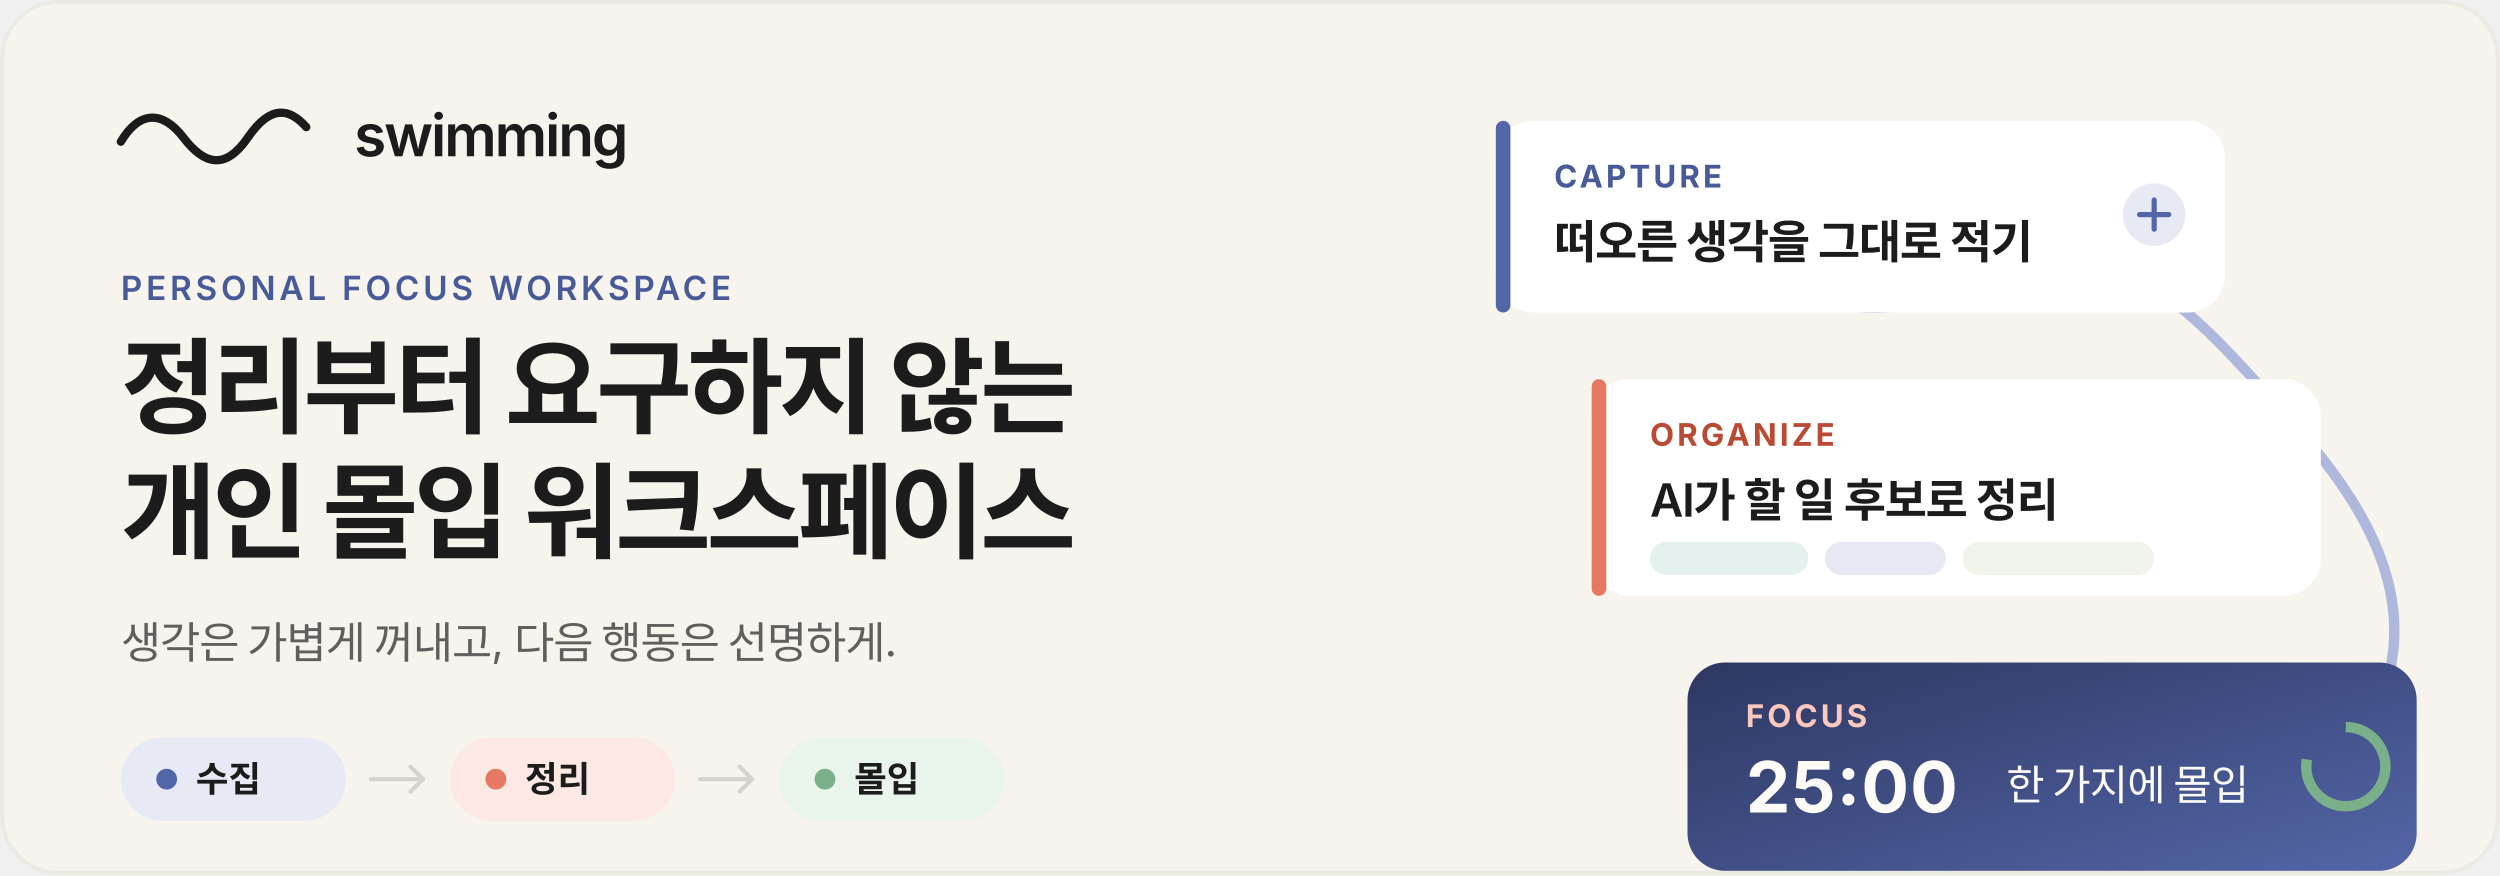
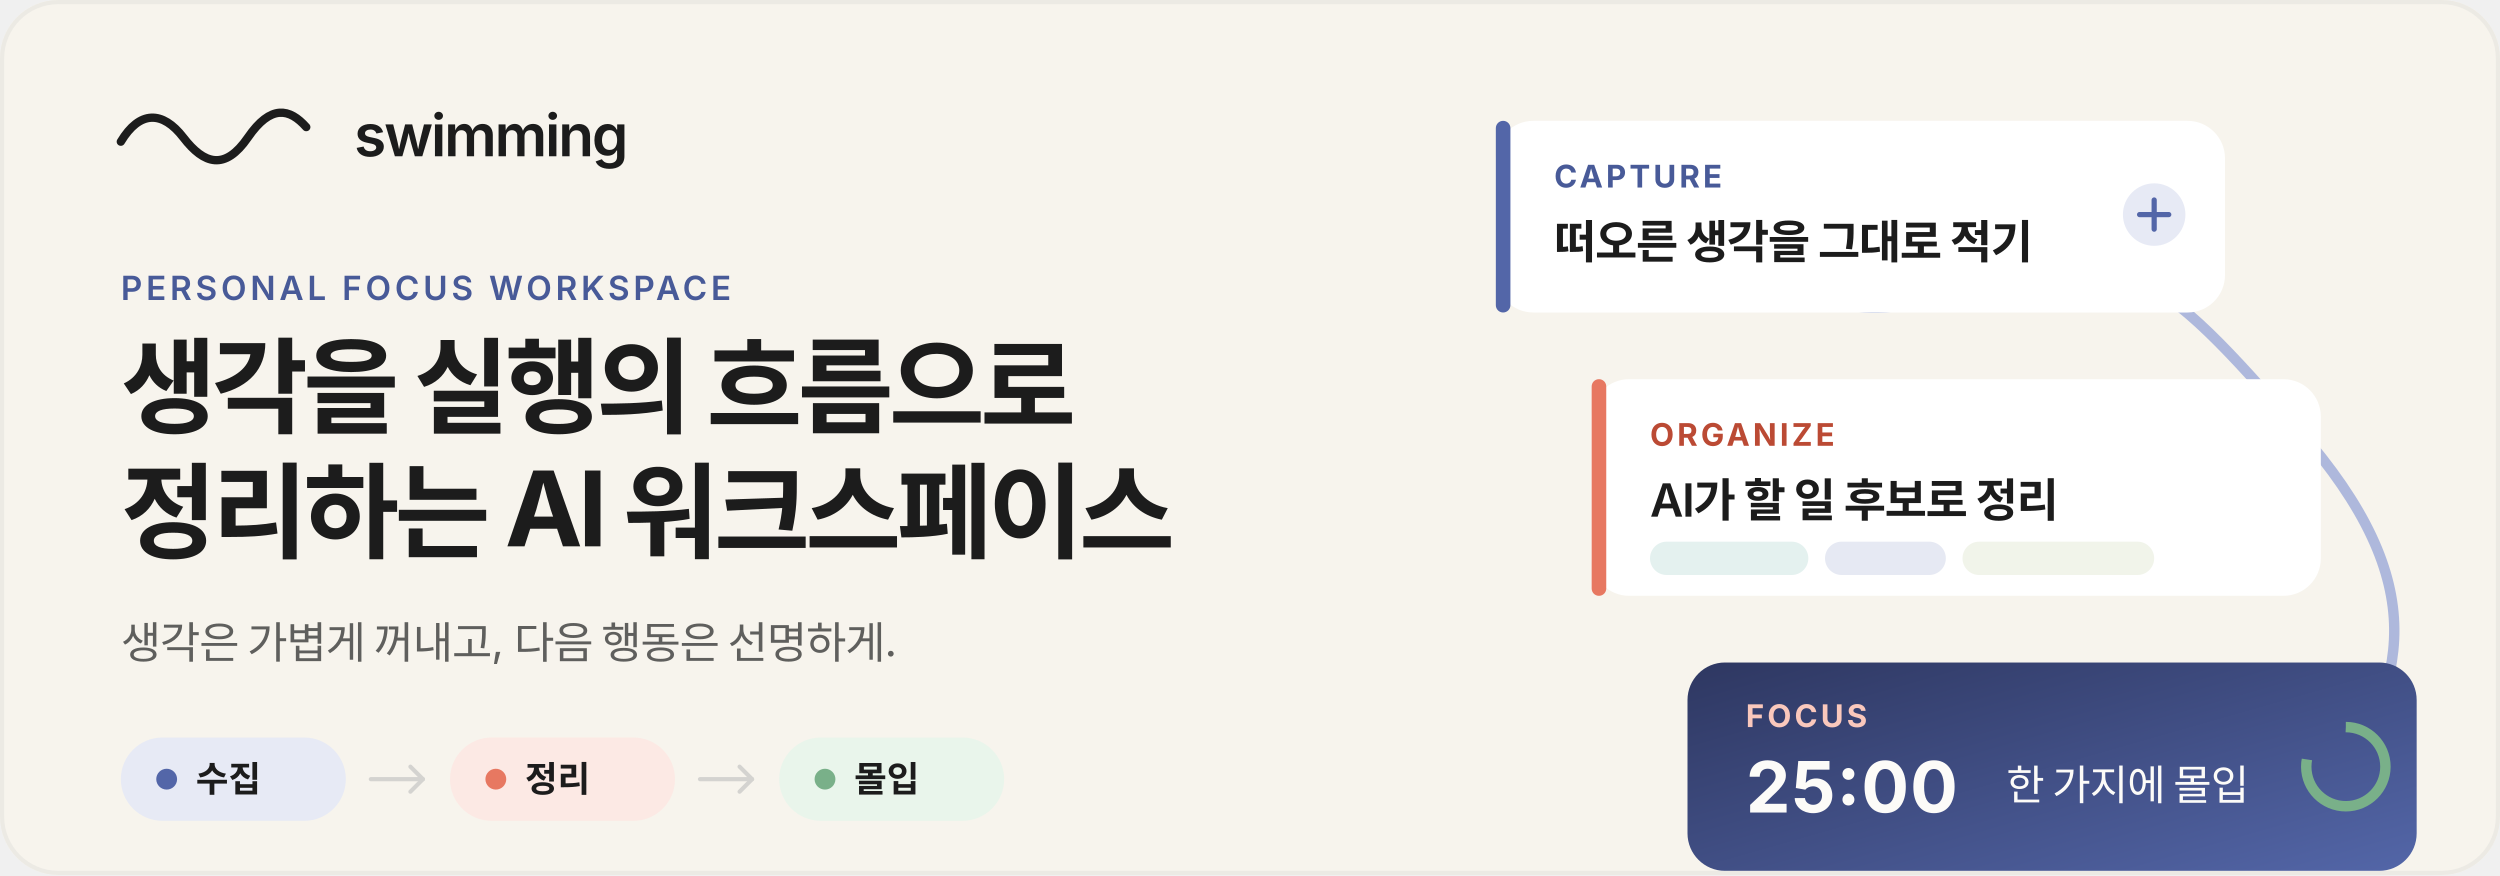
<svg xmlns="http://www.w3.org/2000/svg" width="1200" height="420" viewBox="0 0 1200 420" role="img" aria-labelledby="title desc">
  <defs>
    <linearGradient id="focus-fill" x1="0" y1="0" x2="1" y2="1">
      <stop offset="0" stop-color="#2e3761" />
      <stop offset="1" stop-color="#5366a8" />
    </linearGradient>
  </defs>
  <rect width="1200" height="420" rx="28" fill="#f7f4ed" />
  <rect x="1" y="1" width="1198" height="418" rx="27" fill="none" stroke="#eceae4" stroke-width="2" />
  <g id="title-block" transform="translate(58 48)" font-family="-apple-system, BlinkMacSystemFont, 'Segoe UI', 'Apple SD Gothic Neo', sans-serif">
    <g aria-label="swimming logo">
      <path d="M0 20 C9 5 20 5 30 18 S50 34 61 18 S81 4 89 13" fill="none" stroke="#1c1c1c" stroke-width="4" stroke-linecap="round" />
      <text x="112" y="27" font-size="28" font-weight="600" letter-spacing="-1" fill="#1c1c1c">swimming</text>
    </g>
    <text x="0" y="96" font-size="16" font-weight="600" letter-spacing="1.8" fill="#485a98">
      PERSONAL FOCUS WORKSPACE
    </text>
    <text x="0" y="156" font-size="50" font-weight="650" letter-spacing="-2.2" fill="#1c1c1c">
-       정리부터 요구하지 않는
+       생각을 실행의 흐름으로
    </text>
    <text x="0" y="216" font-size="50" font-weight="650" letter-spacing="-2.2" fill="#1c1c1c">
-       개인 몰입 워크스페이스
+       정리하는 AI 워크스페이스
    </text>
    <text x="0" y="268" font-size="21" font-weight="400" letter-spacing="-0.5" fill="#5f5f5d">
      생각은 가볍게 꺼내고, 다음 행동은 선명하게.
    </text>
    <g transform="translate(0 306)" font-size="17" font-weight="550" fill="#1c1c1c">
      <rect width="108" height="40" rx="20" fill="#e7eaf5" />
      <circle cx="22" cy="20" r="5" fill="#5366a8" />
      <text x="36" y="26">수집</text>
      <path d="M120 20 H145" stroke="#d4d3d0" stroke-width="2" stroke-linecap="round" />
      <path d="M139 14 L145 20 L139 26" fill="none" stroke="#d4d3d0" stroke-width="2" stroke-linecap="round" stroke-linejoin="round" />
      <rect x="158" width="108" height="40" rx="20" fill="#fce9e4" />
      <circle cx="180" cy="20" r="5" fill="#e77861" />
      <text x="194" y="26">정리</text>
      <path d="M278 20 H303" stroke="#d4d3d0" stroke-width="2" stroke-linecap="round" />
      <path d="M297 14 L303 20 L297 26" fill="none" stroke="#d4d3d0" stroke-width="2" stroke-linecap="round" stroke-linejoin="round" />
      <rect x="316" width="108" height="40" rx="20" fill="#e9f5eb" />
      <circle cx="338" cy="20" r="5" fill="#79b089" />
      <text x="352" y="26">몰입</text>
    </g>
  </g>
  <g id="project-proof" transform="translate(718 42)" font-family="-apple-system, BlinkMacSystemFont, 'Segoe UI', 'Apple SD Gothic Neo', sans-serif">
    <path d="M18 44 C112 4 122 134 210 100 S319 89 385 164 S437 286 401 340" fill="none" stroke="#aeb8dc" stroke-width="5" stroke-linecap="round" />
    <g transform="translate(0 16)">
      <rect width="350" height="92" rx="18" fill="#ffffff" />
      <rect width="7" height="92" rx="3.5" fill="#5366a8" />
      <text x="28" y="32" font-size="15" font-weight="650" letter-spacing="1.5" fill="#485a98">CAPTURE</text>
      <text x="28" y="66" font-size="22" font-weight="560" letter-spacing="-0.6" fill="#1c1c1c">떠오른 생각을 그대로 적기</text>
      <circle cx="316" cy="45" r="15" fill="#e7eaf5" />
      <path d="M309 45 H323 M316 38 V52" stroke="#5366a8" stroke-width="2.5" stroke-linecap="round" />
    </g>
    <g transform="translate(46 140)">
      <rect width="350" height="104" rx="18" fill="#ffffff" />
      <rect width="7" height="104" rx="3.5" fill="#e77861" />
      <text x="28" y="32" font-size="15" font-weight="650" letter-spacing="1.5" fill="#bb4a34">ORGANIZE</text>
      <text x="28" y="66" font-size="22" font-weight="560" letter-spacing="-0.6" fill="#1c1c1c">AI가 할 일 후보로 정리</text>
      <g transform="translate(28 78)">
        <rect width="76" height="16" rx="8" fill="#e4f1ef" />
        <rect x="84" width="58" height="16" rx="8" fill="#e6e9f3" />
        <rect x="150" width="92" height="16" rx="8" fill="#f1f4ea" />
      </g>
    </g>
    <g transform="translate(92 276)">
      <rect width="350" height="100" rx="18" fill="url(#focus-fill)" />
      <text x="28" y="31" font-size="15" font-weight="650" letter-spacing="1.5" fill="#fac8bc">FOCUS</text>
      <text x="28" y="72" font-size="34" font-weight="650" letter-spacing="0.5" fill="#fcfbf8">25:00</text>
      <text x="153" y="66" font-size="20" font-weight="500" letter-spacing="-0.4" fill="#fcfbf8">한 가지에 몰입</text>
      <circle cx="316" cy="50" r="19" fill="none" stroke="#79b089" stroke-width="5" stroke-dasharray="93 27" transform="rotate(-90 316 50)" />
    </g>
  </g>
</svg>
